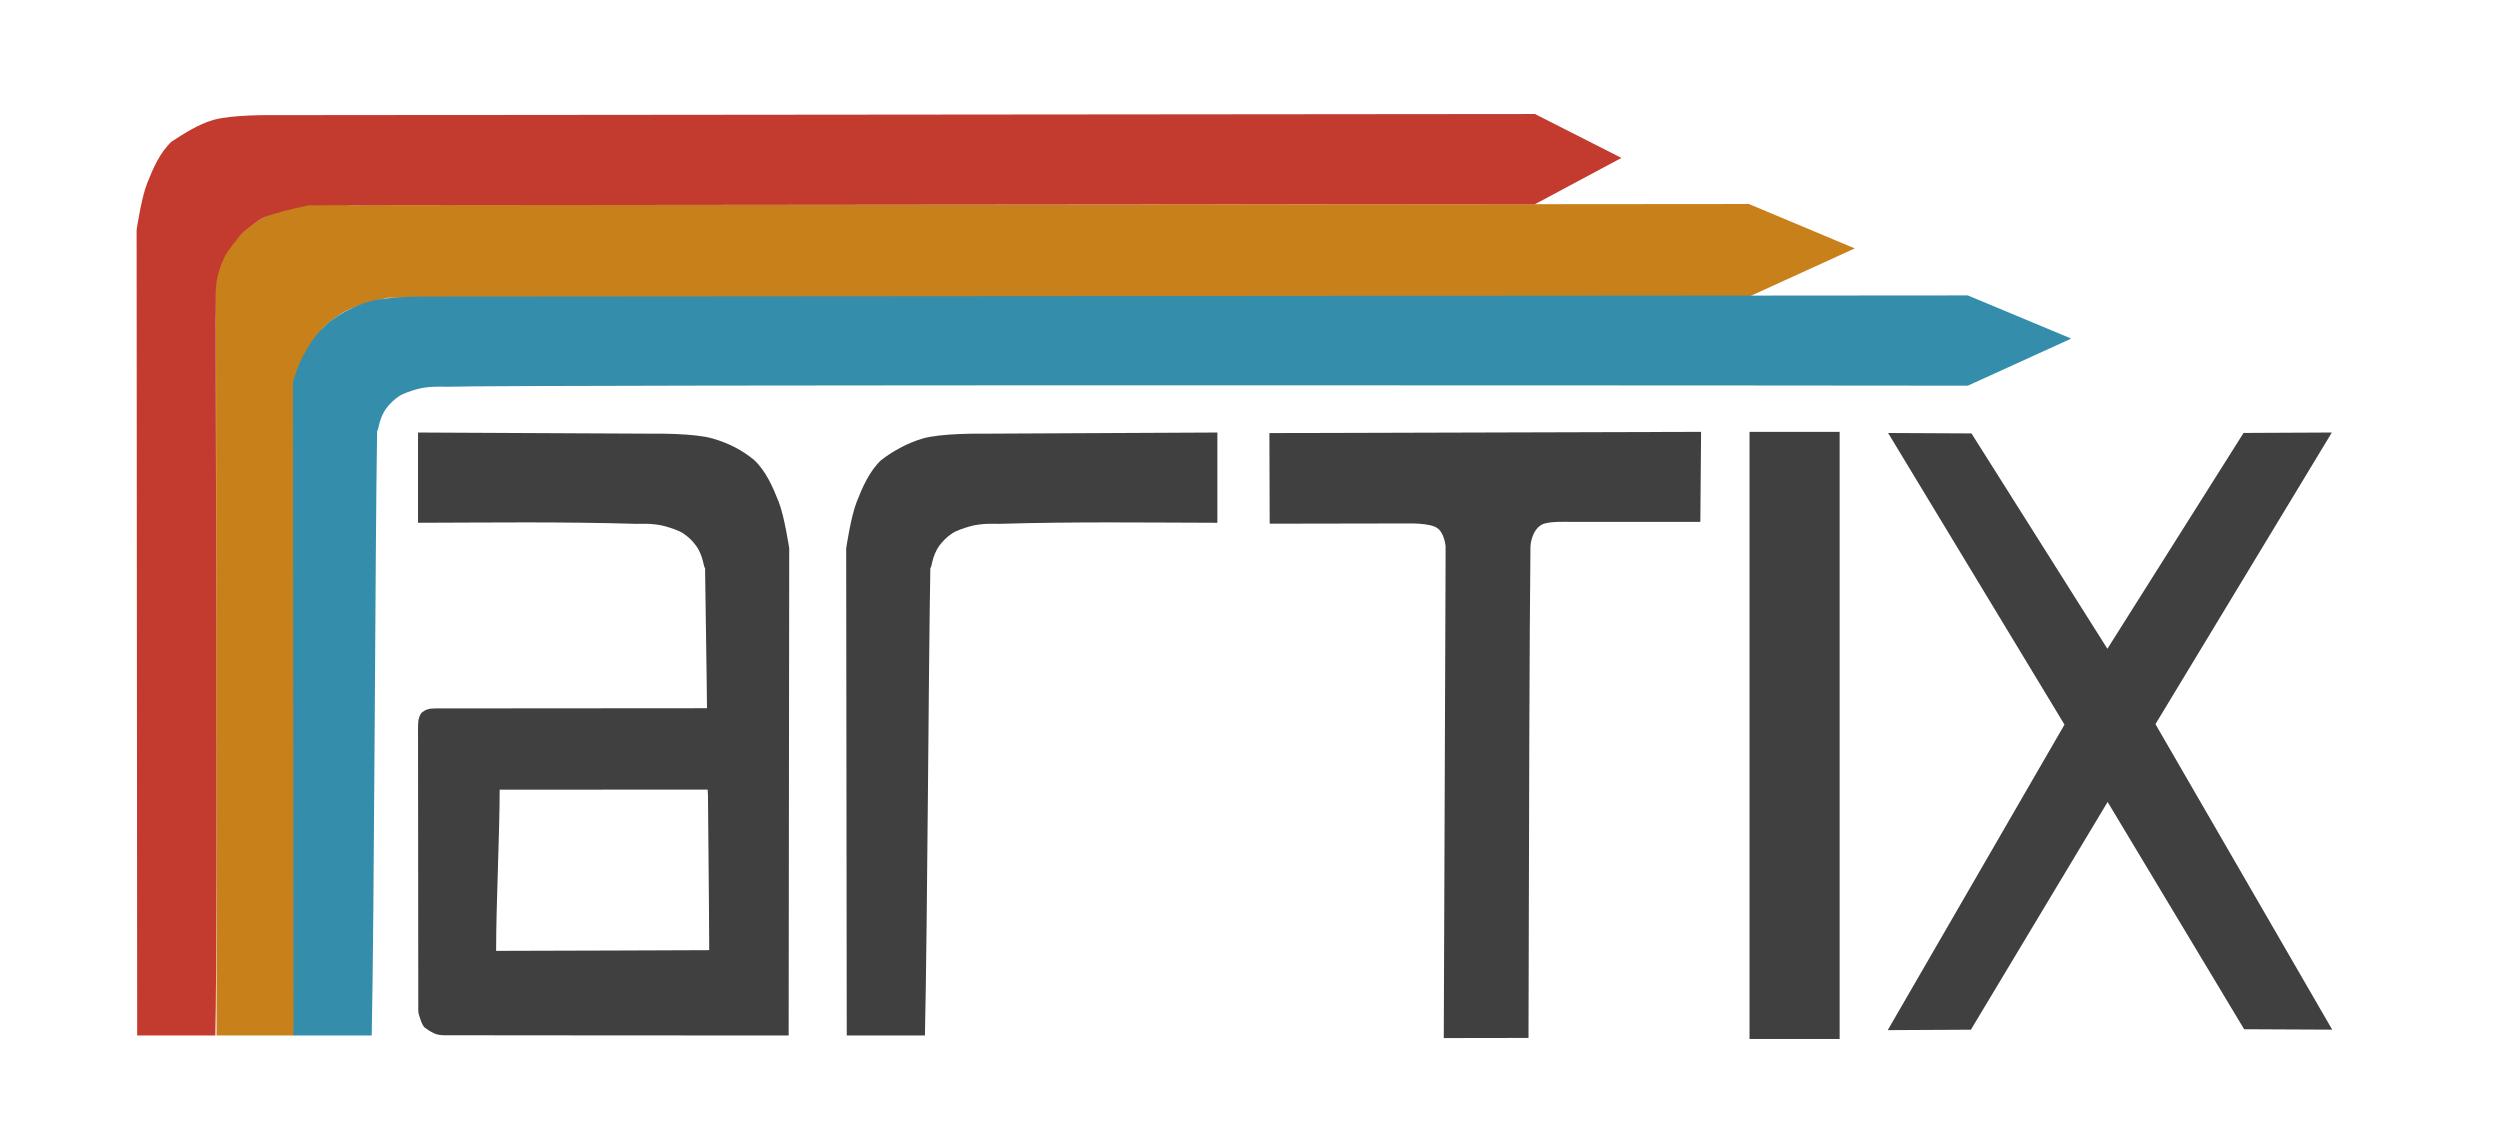
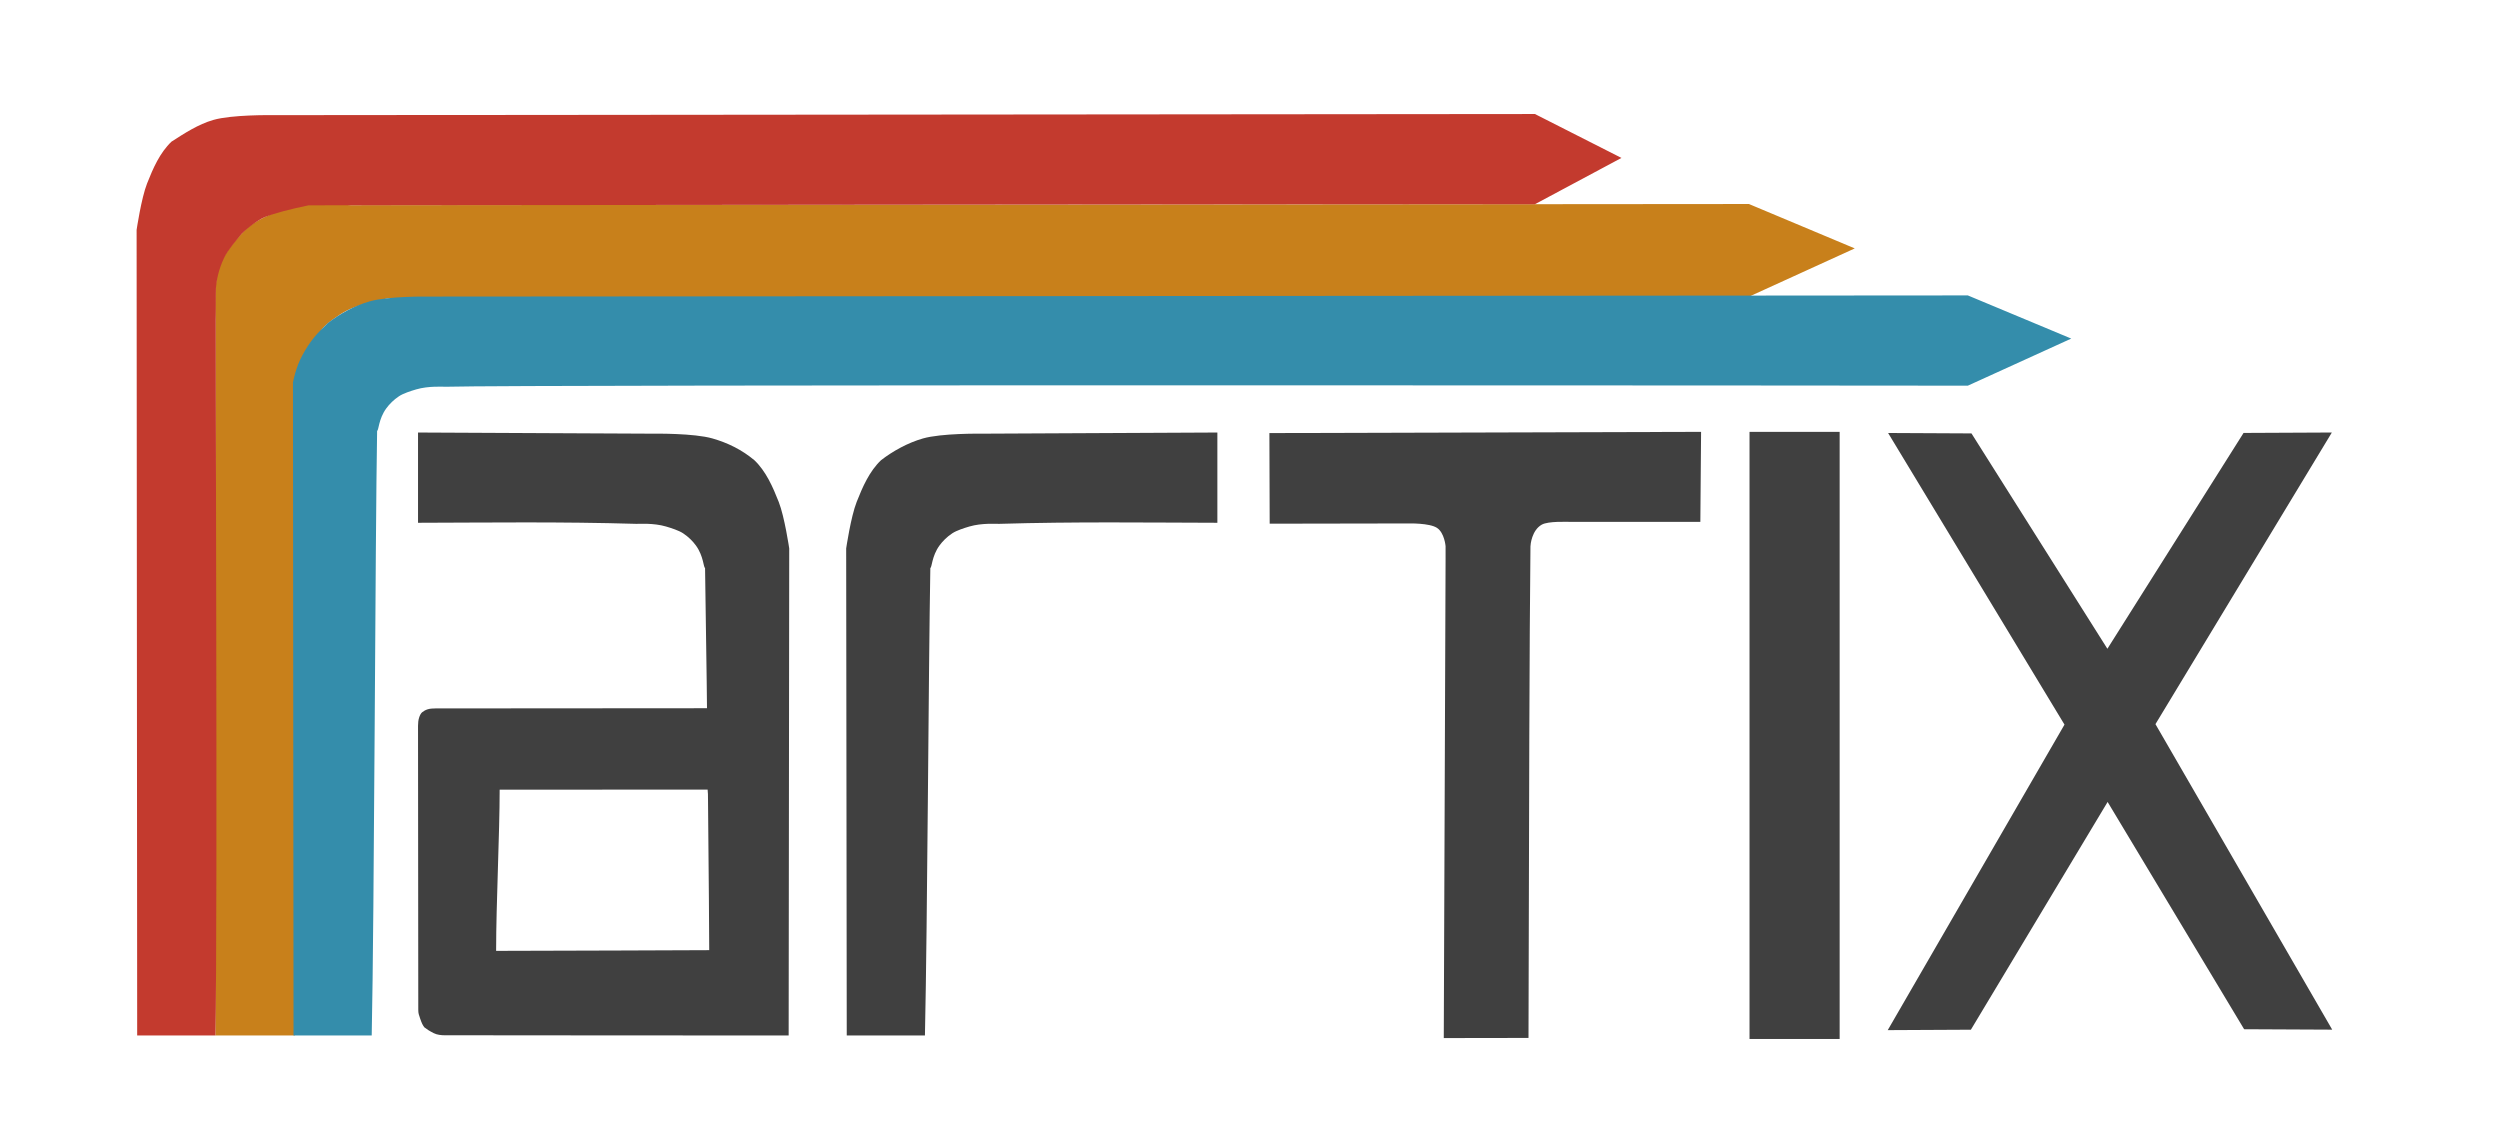
<svg xmlns="http://www.w3.org/2000/svg" width="550mm" height="250mm" viewBox="0 0 550 250" version="1.1" id="svg8">
  <defs id="defs2" />
  <g id="layer1" transform="translate(0,-47)">
    <path style="fill:#404040;fill-opacity:1;stroke:none;stroke-width:0.542px;stroke-linecap:butt;stroke-linejoin:miter;stroke-opacity:1" d="m 193.836,148.237 c -2.572,2.447 -4.071,5.893 -5.372,9.196 -1.28,3.248 -2.305,10.217 -2.305,10.217 l 0.125,107.155 h 17.202 c 0.561,-25.858 0.777,-79.677 1.189,-102.868 0.35,-0.016 0.302,-2.574 2.006,-4.919 0.683,-0.94 1.648,-1.919 2.822,-2.69 0.967,-0.635 2.593,-1.152 3.759,-1.496 2.752,-0.812 5.979,-0.568 6.514,-0.584 16.711,-0.497 32.353,-0.271 48.046,-0.236 v -19.858 l -52.068,0.256 c 0,0 -8.632,-0.125 -12.72,1.053 -3.319,0.957 -6.566,2.748 -9.198,4.774 -1e-5,0 -2e-5,0 -2e-5,0 z" id="path820" />
    <path style="fill:#404040;fill-opacity:1;stroke:none;stroke-width:0.542px;stroke-linecap:butt;stroke-linejoin:miter;stroke-opacity:1" d="m 318.028,169.814 -0.398,105.561 18.64,-0.03 c 0.133,-53.838 0.195,-86.346 0.431,-108.141 0.005,-0.404 0.3,-3.556 2.495,-4.786 1.441,-0.807 5.644,-0.593 6.214,-0.611 l 28.667,9.3e-4 0.161,-19.8 -94.971,0.269 0.062,19.935 30.545,-0.054 c 0,0 4.585,-0.122 6.255,0.969 1.669,1.091 1.898,4.039 1.898,4.039 z" id="path822" />
    <path style="fill:#404040;fill-opacity:1;stroke:none;stroke-width:0.542px;stroke-linecap:butt;stroke-linejoin:miter;stroke-opacity:1" d="m 513.008,142.153 -19.425,0.093 -29.957,47.483 -29.902,-47.379 -18.342,-0.093 38.806,64.158 -38.886,67.214 18.292,-0.093 30.083,-50.109 30.033,50.004 19.376,0.093 -38.886,-67.214 z" id="path839" />
    <path style="opacity:1;fill:#404040;fill-opacity:1;fill-rule:nonzero;stroke:none;stroke-width:0.725;stroke-miterlimit:4;stroke-dasharray:none;stroke-dashoffset:24.5;stroke-opacity:1" d="m 384.894,142.012 h 19.829 v 133.563 h -19.829 z" id="rect858" />
    <path id="path825" d="m 165.952,148.237 c 2.572,2.447 4.071,5.893 5.372,9.196 1.28,3.248 2.305,10.217 2.305,10.217 l -0.125,107.155 c -25.773,0.014 -49.959,-0.038 -75.732,-0.048 -0.641,-2.3e-4 -1.601,-0.08 -2.346,-0.46 -1.043,-0.531 -1.517,-0.859 -2.083,-1.299 -0.379,-0.536 -0.54,-0.832 -0.92,-1.943 -0.267,-0.78 -0.4,-1.107 -0.401,-1.877 -0.01,-12.93 -0.049,-50.78 -0.057,-62.498 -4.9e-4,-0.684 0.075,-1.281 0.236,-1.795 0.149,-0.478 0.37,-0.922 0.666,-1.183 0.27,-0.214 0.704,-0.499 1.231,-0.659 0.505,-0.153 1.134,-0.19 1.697,-0.19 16.79,-0.005 47.985,-0.044 60.076,-0.044 0,-3.642 0.114,24.197 -0.193,17.902 -7.822,0 -35.021,0.017 -45.753,0.017 0,9.642 -0.779,25.168 -0.779,35.463 13.4,0 43.195,-0.157 46.883,-0.157 0,-5.334 -0.398,-54.155 -0.916,-84.097 -0.35,-0.016 -0.302,-2.574 -2.006,-4.919 -0.683,-0.94 -1.648,-1.919 -2.822,-2.69 -0.967,-0.635 -2.593,-1.152 -3.759,-1.496 -2.752,-0.812 -5.979,-0.568 -6.514,-0.584 -16.711,-0.497 -32.353,-0.271 -48.046,-0.236 V 142.154 l 52.068,0.256 c 0,0 8.632,-0.125 12.72,1.053 3.319,0.957 6.365,2.425 9.198,4.774 z" style="fill:#404040;fill-opacity:1;stroke:none;stroke-width:0.542px;stroke-linecap:butt;stroke-linejoin:miter;stroke-opacity:1" />
-     <path style="fill:#c8801b;fill-opacity:1;stroke:none;stroke-width:0.542px;stroke-linecap:butt;stroke-linejoin:miter;stroke-opacity:1" d="m 54.664,96.908 c -2.572,2.447 -5.129,5.364 -6.43,8.667 -1.28,3.248 -0.717,11.805 -0.717,11.805 l 0.125,157.426 h 17.202 c 0.561,-25.858 -0.082,-142.12 0.13,-144.672 0.14,-1.689 1.451,-2.678 2.697,-5.295 0.854,-1.794 2.457,-4.512 3.328,-5.614 0.839,-1.061 3.587,-3.008 5.156,-3.827 1.985,-1.037 5.106,-2.047 9.212,-2.892 4.088,0 283.707,-0.271 299.4,-0.236 l 23.283,-10.621 -23.283,-9.766 -307.655,0.256 c 0,0 -9.161,-0.654 -13.249,0.524 -3.319,0.957 -6.432,2.187 -9.198,4.244 -5e-6,1e-5 -2e-5,0 -2e-5,0 z" id="path831" />
+     <path style="fill:#c8801b;fill-opacity:1;stroke:none;stroke-width:0.542px;stroke-linecap:butt;stroke-linejoin:miter;stroke-opacity:1" d="m 54.664,96.908 c -2.572,2.447 -5.129,5.364 -6.43,8.667 -1.28,3.248 -0.803,11.762 -0.803,11.762 l -0.05,157.468 h 17.463 c 0.561,-25.858 -0.082,-142.12 0.13,-144.672 0.14,-1.689 1.451,-2.678 2.697,-5.295 0.854,-1.794 2.457,-4.512 3.328,-5.614 0.839,-1.061 3.587,-3.008 5.156,-3.827 1.985,-1.037 5.128,-1.941 9.233,-2.785 4.088,0 283.686,-0.378 299.378,-0.342 l 23.283,-10.621 -23.283,-9.766 -307.655,0.256 c 0,0 -9.161,-0.654 -13.249,0.524 -3.319,0.957 -6.432,2.187 -9.198,4.244 -5e-6,1e-5 -2e-5,0 -2e-5,0 z" id="path831" />
    <path id="path833" d="m 37.731,78.16 c -2.572,2.447 -4.071,5.893 -5.372,9.196 -1.28,3.248 -2.305,10.217 -2.305,10.217 L 30.179,274.806 H 47.381 c 0.561,-25.858 -0.082,-161.927 0.13,-164.479 0.14,-1.689 0.546,-3.975 1.792,-6.592 0.854,-1.794 2.668,-3.818 3.54,-4.92 0.839,-1.061 3.777,-3.407 5.423,-4.056 2.199,-0.866 5.533,-1.745 9.638,-2.589 4.088,0 254.074,-0.271 269.766,-0.236 l 19.05,-10.191 -19.05,-9.666 -278.022,0.256 c 0,0 -8.632,-0.125 -12.719,1.053 -3.319,0.957 -6.325,2.929 -9.198,4.774 -6e-6,4e-6 -2e-5,0 -2e-5,0 z" style="fill:#c33a2e;fill-opacity:1;stroke:none;stroke-width:0.542px;stroke-linecap:butt;stroke-linejoin:miter;stroke-opacity:1" />
-     <path id="path827" d="m 72.127,118.075 c -2.572,2.447 -3.661,3.969 -5.372,7.08 -1.521,2.766 -2.305,5.984 -2.305,5.984 l 0.125,143.667 h 17.202 c 0.561,-25.858 0.777,-109.839 1.189,-133.031 0.35,-0.016 0.302,-2.574 2.006,-4.919 0.683,-0.94 1.648,-1.919 2.822,-2.69 0.967,-0.635 2.593,-1.152 3.759,-1.496 2.752,-0.812 5.978,-0.568 6.514,-0.584 16.711,-0.497 319.161,-0.271 334.854,-0.236 l 22.754,-10.36 -22.754,-9.498 -338.876,0.256 c 0,0 -8.632,-0.125 -12.719,1.053 -3.319,0.957 -6.439,2.632 -9.198,4.774 z" style="fill:#348dab;fill-opacity:1;stroke:none;stroke-width:0.542px;stroke-linecap:butt;stroke-linejoin:miter;stroke-opacity:1" />
+     <path id="path827" d="m 72.127,118.075 c -2.572,2.447 -3.874,3.926 -5.585,7.037 -1.521,2.766 -2.092,6.026 -2.092,6.026 l 0.125,143.667 h 17.202 c 0.561,-25.858 0.777,-109.839 1.189,-133.031 0.35,-0.016 0.302,-2.574 2.006,-4.919 0.683,-0.94 1.648,-1.919 2.822,-2.69 0.967,-0.635 2.593,-1.152 3.759,-1.496 2.752,-0.812 5.978,-0.568 6.514,-0.584 16.711,-0.497 319.161,-0.271 334.854,-0.236 l 22.754,-10.36 -22.754,-9.498 -338.876,0.256 c 0,0 -8.632,-0.125 -12.719,1.053 -3.319,0.957 -6.439,2.632 -9.198,4.774 z" style="fill:#348dab;fill-opacity:1;stroke:none;stroke-width:0.542px;stroke-linecap:butt;stroke-linejoin:miter;stroke-opacity:1" />
  </g>
</svg>
